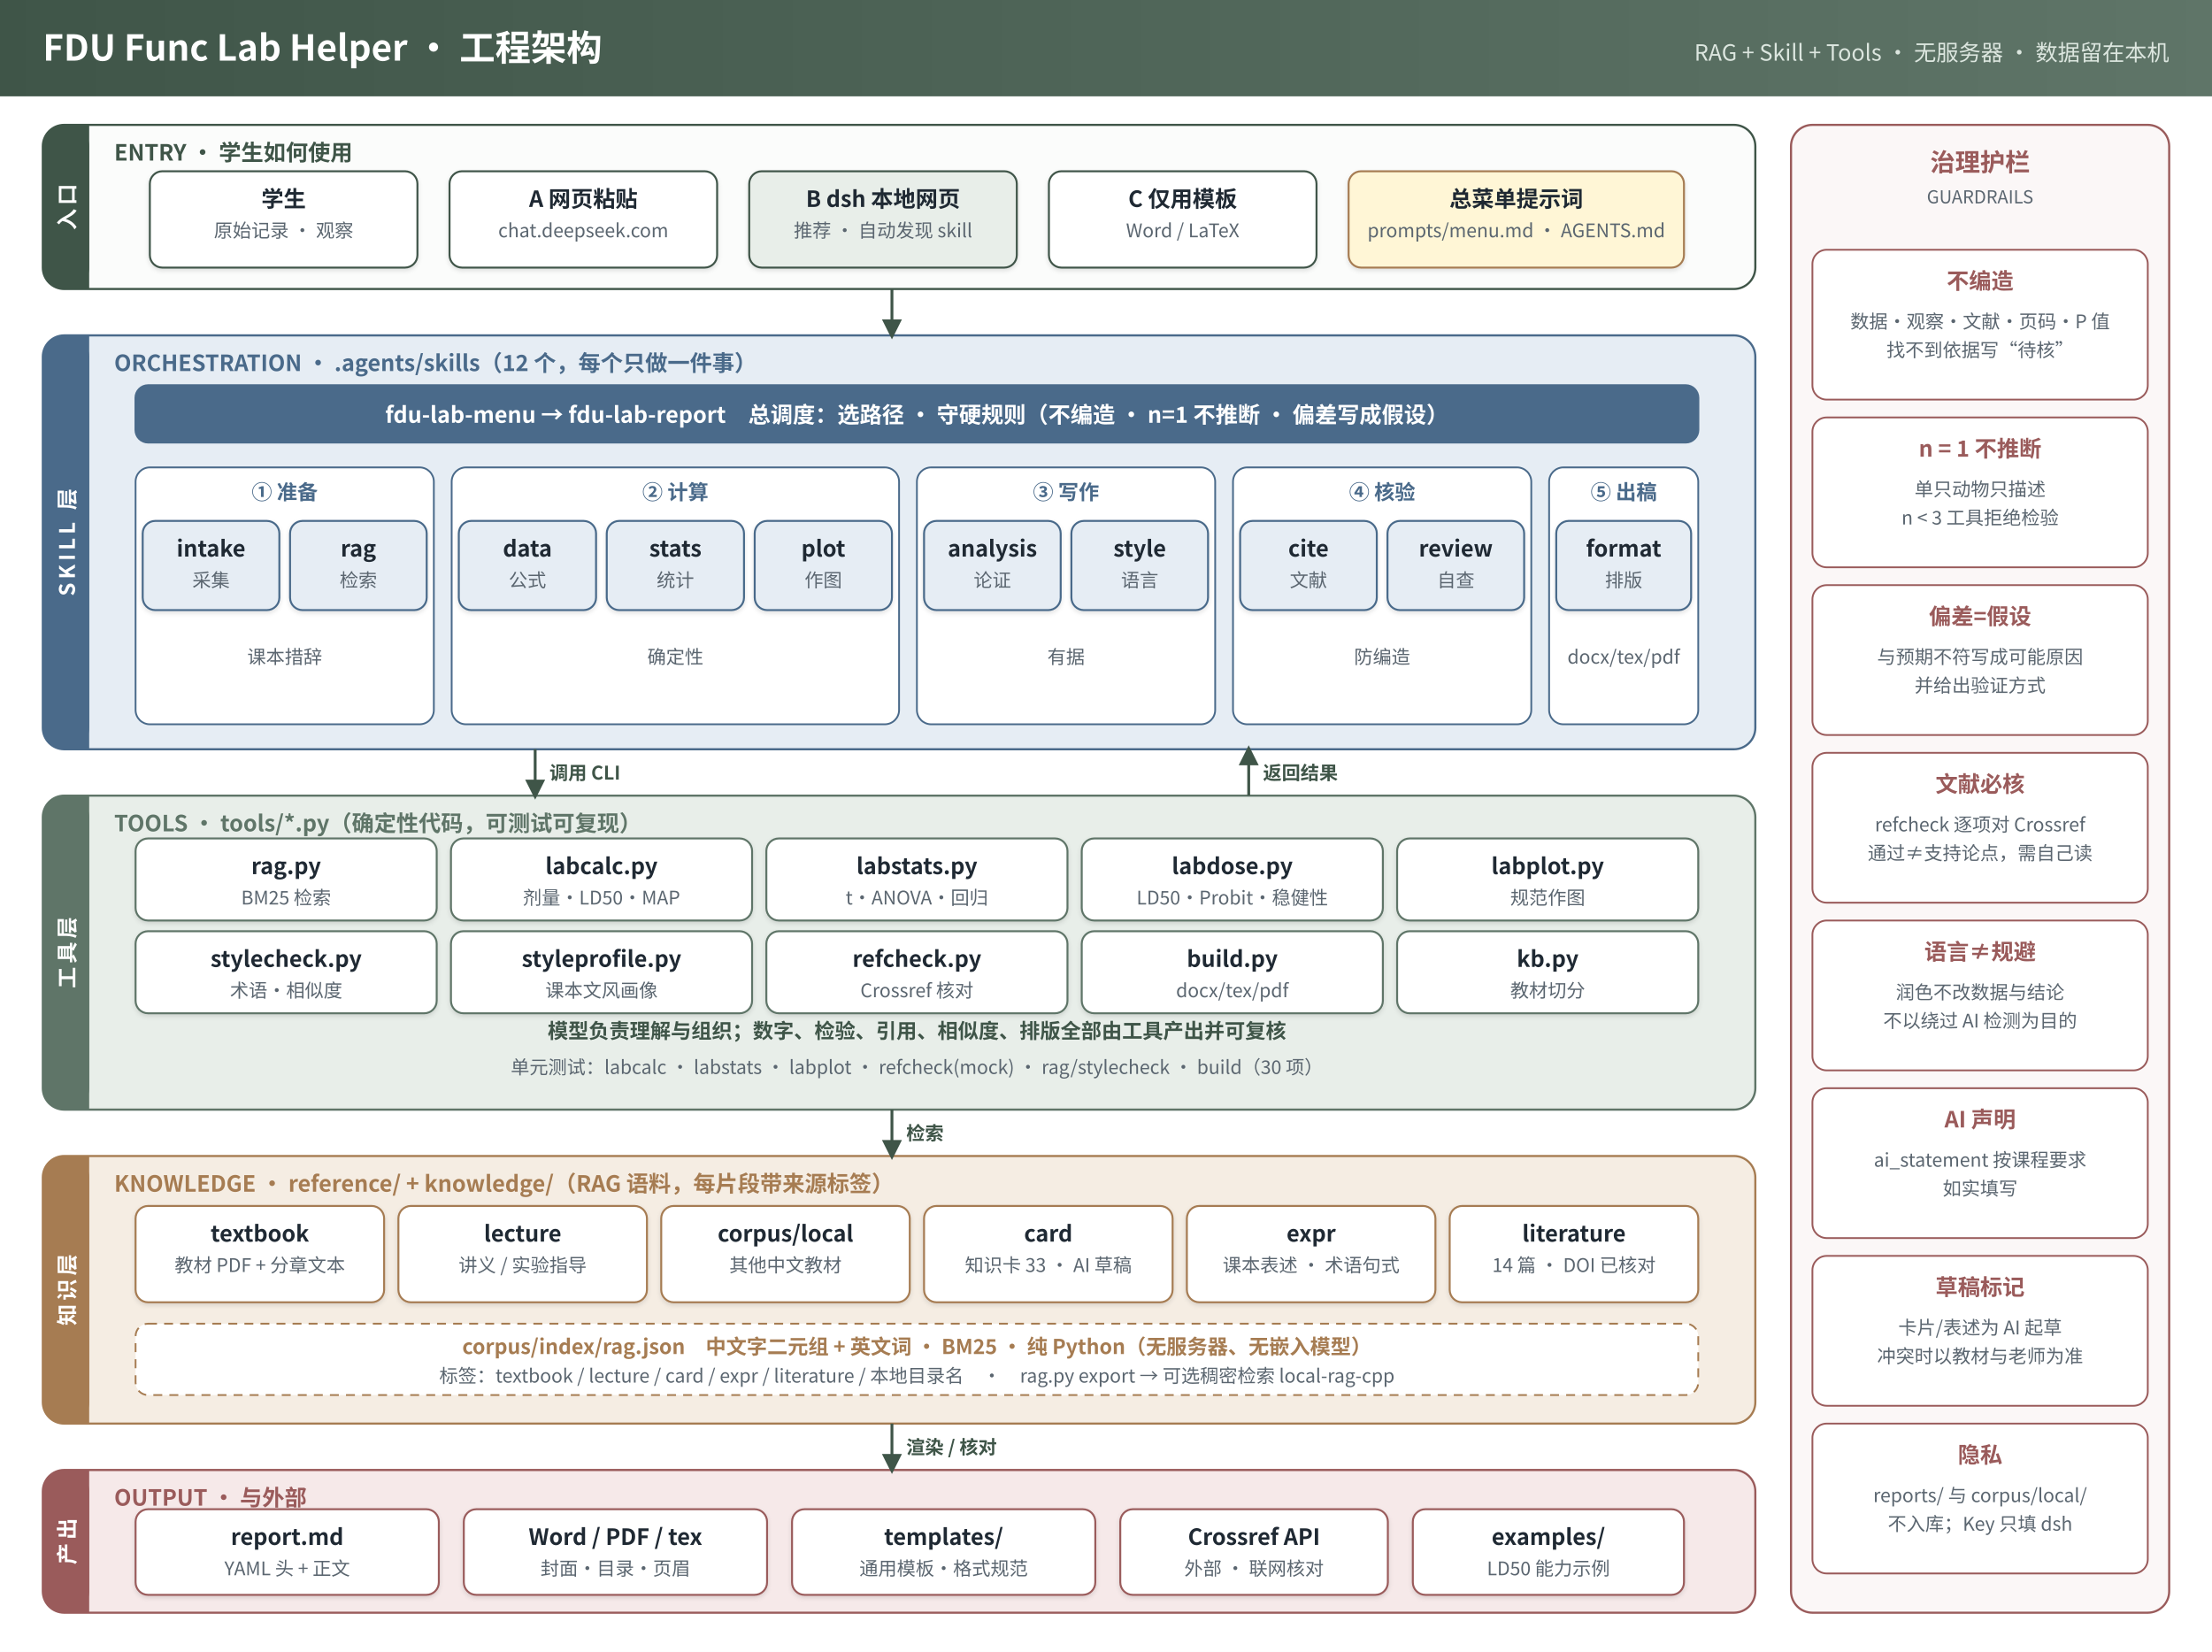
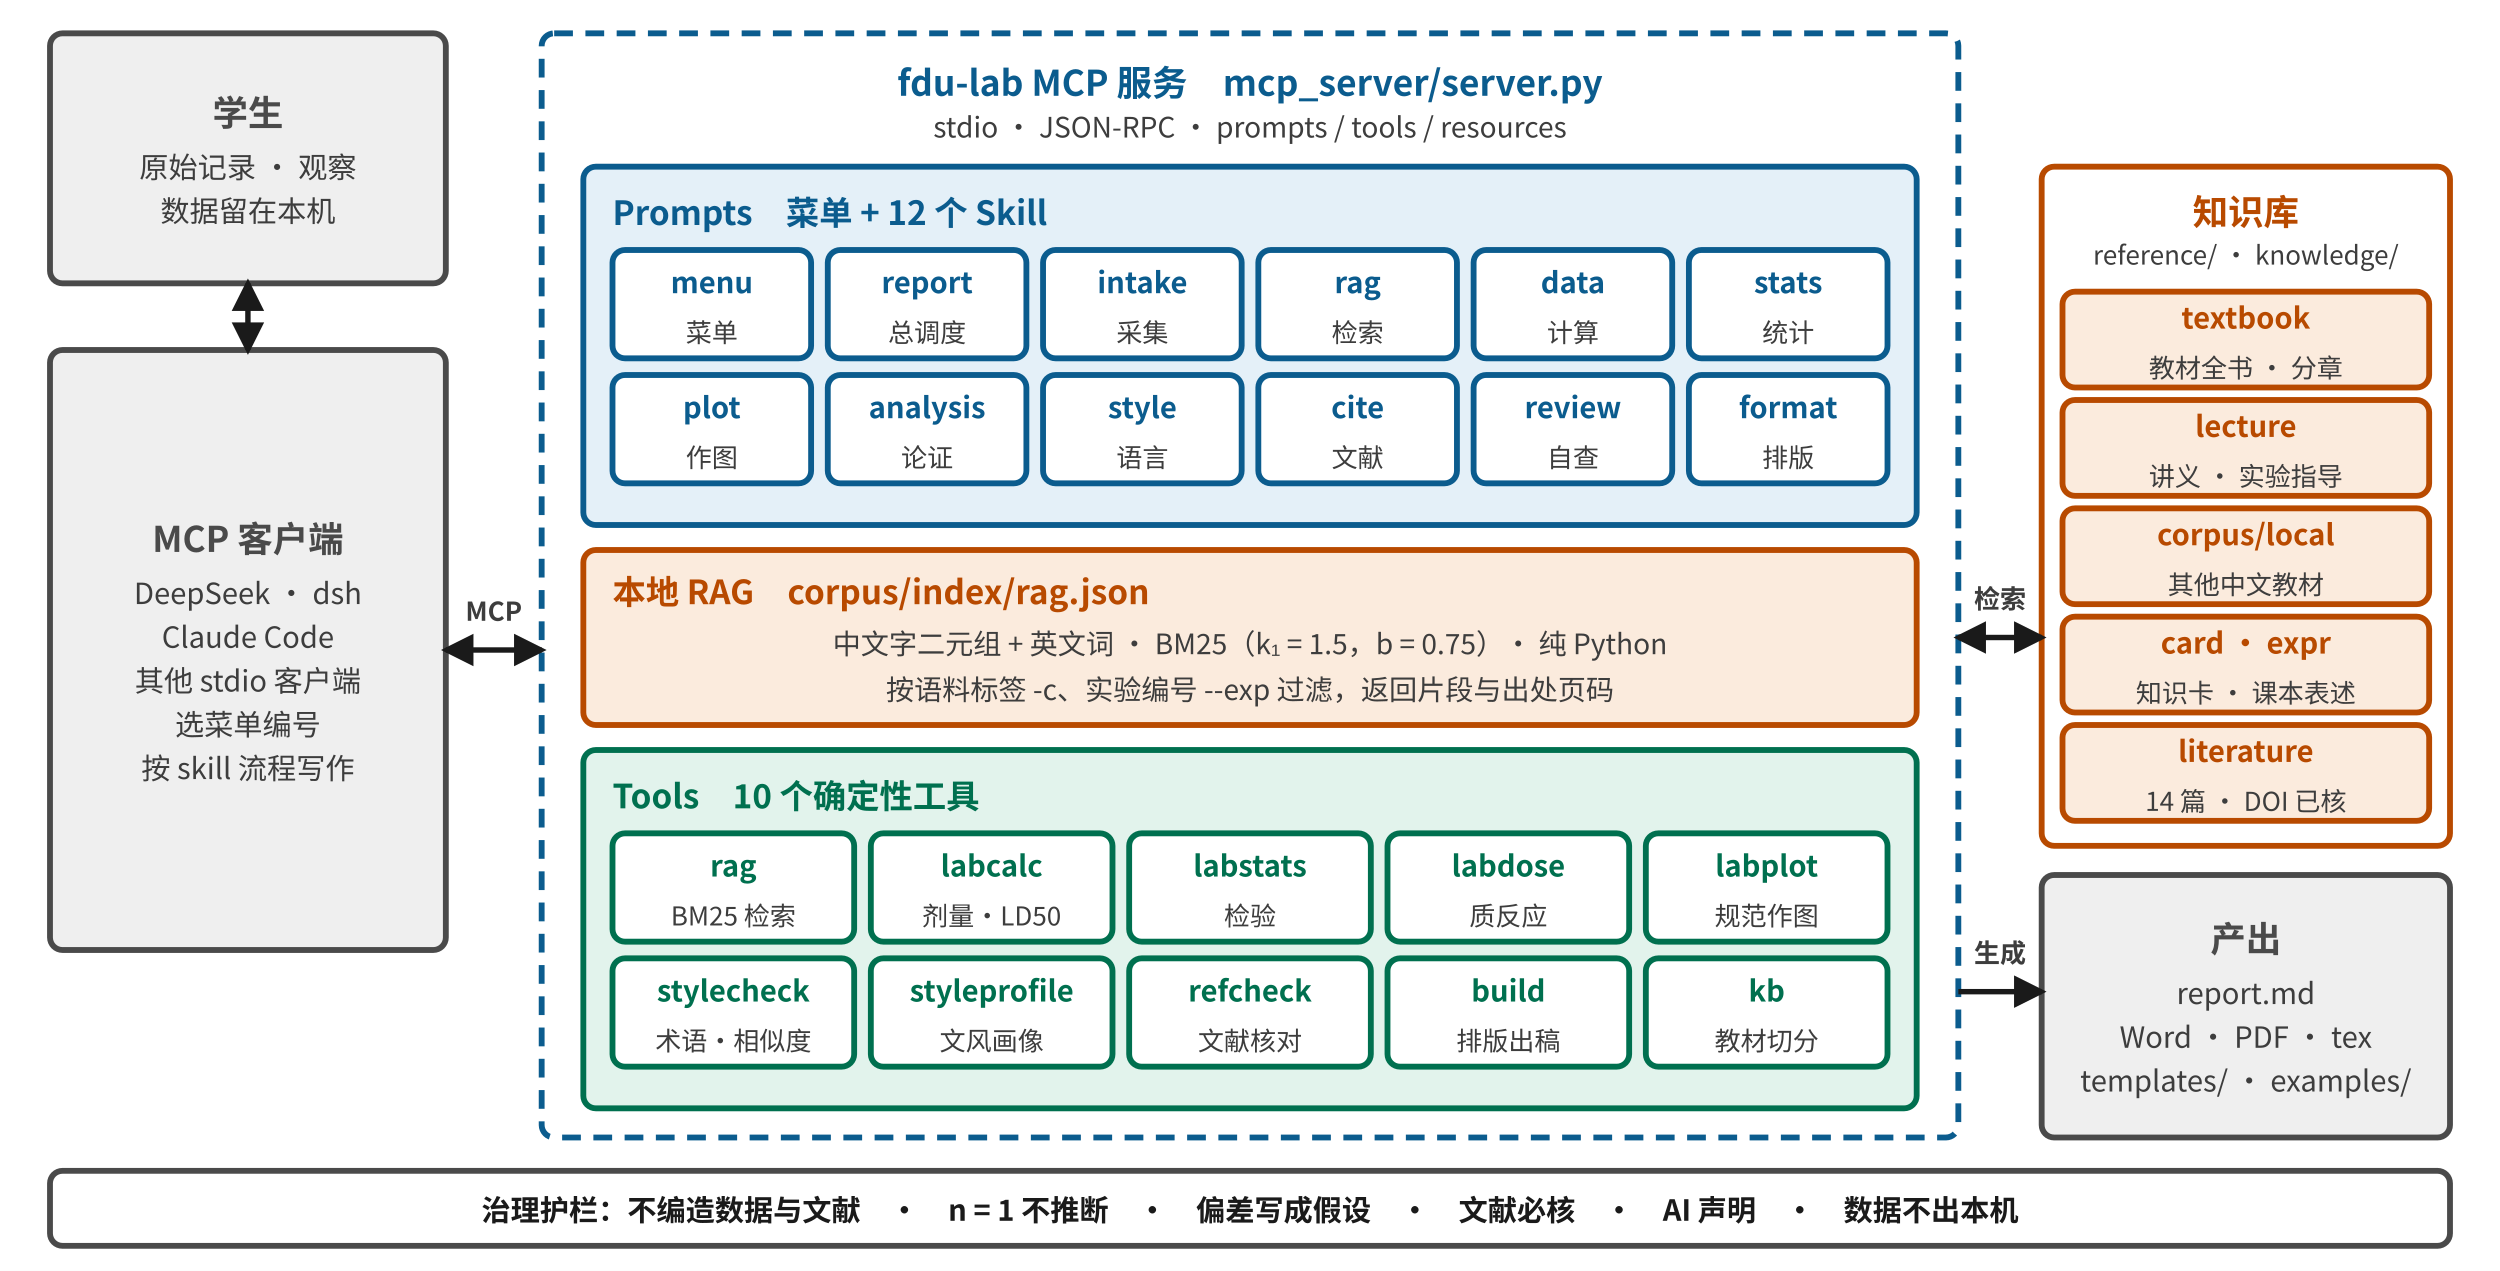
- <svg xmlns="http://www.w3.org/2000/svg" viewBox="0 0 1240 926" font-family="'Noto Sans CJK SC','PingFang SC','Microsoft YaHei',sans-serif">
+ <svg xmlns="http://www.w3.org/2000/svg" viewBox="0 58 1200 610" font-family="'Noto Sans CJK SC','Source Han Sans SC','PingFang SC','Microsoft YaHei',Arial,sans-serif">
  <defs>
-     <marker id="ar" viewBox="0 0 10 10" refX="8" refY="5" markerWidth="7" markerHeight="7" orient="auto">
-       <path d="M0 0L10 5L0 10z" fill="#3F5548" />
+     <marker id="ar" viewBox="0 0 10 10" refX="8.5" refY="5" markerWidth="6" markerHeight="6" orient="auto-start-reverse">
+       <path d="M0 0L10 5L0 10z" fill="#1A1A1A" />
    </marker>
-     <filter id="sh" x="-5%" y="-5%" width="110%" height="120%">
-       <feDropShadow dx="0" dy="1.2" stdDeviation="1.2" flood-color="#000" flood-opacity="0.12" />
-     </filter>
-     <linearGradient id="hd" x1="0" x2="1">
-       <stop offset="0" stop-color="#3F5548" />
-       <stop offset="1" stop-color="#5F7568" />
-     </linearGradient>
  </defs>
-   <rect x="0" y="0" width="1240" height="926" rx="0" fill="#FFFFFF" stroke="#FFFFFF" stroke-width="0" />
-   <rect x="0" y="0" width="1240" height="54" rx="0" fill="url(#hd)" stroke="none" stroke-width="0" />
-   <text x="24" y="34" font-size="20" fill="#fff" font-weight="700" text-anchor="start">FDU Func Lab Helper · 工程架构</text>
-   <text x="1216" y="34" font-size="12.5" fill="#DCE6DF" font-weight="400" text-anchor="end">RAG + Skill + Tools · 无服务器 · 数据留在本机</text>
-   <rect x="24" y="70" width="960" height="92" rx="12" fill="#FBFCFB" stroke="#3F5548" stroke-width="1.2" />
-   <rect x="24" y="70" width="26" height="92" rx="12" fill="#3F5548" />
-   <rect x="38" y="70" width="12" height="92" fill="#3F5548" />
-   <text transform="translate(42,116.0) rotate(-90)" font-size="12" fill="#fff" font-weight="700" text-anchor="middle" letter-spacing="2">入口</text>
-   <text x="64" y="90" font-size="12.5" fill="#3F5548" font-weight="700" text-anchor="start">ENTRY · 学生如何使用</text>
-   <rect x="84" y="96" width="150" height="54" rx="7" fill="#fff" stroke="#3F5548" stroke-width="1.1" filter="url(#sh)" />
-   <text x="159.0" y="116" font-size="12.5" fill="#1F2933" font-weight="700" text-anchor="middle">学生</text>
-   <text x="159.0" y="133" font-size="10.5" fill="#5B6670" font-weight="400" text-anchor="middle">原始记录 · 观察</text>
-   <rect x="252" y="96" width="150" height="54" rx="7" fill="#fff" stroke="#3F5548" stroke-width="1.1" filter="url(#sh)" />
-   <text x="327.0" y="116" font-size="12.5" fill="#1F2933" font-weight="700" text-anchor="middle">A 网页粘贴</text>
-   <text x="327.0" y="133" font-size="10.5" fill="#5B6670" font-weight="400" text-anchor="middle">chat.deepseek.com</text>
-   <rect x="420" y="96" width="150" height="54" rx="7" fill="#E8EEE9" stroke="#3F5548" stroke-width="1.1" filter="url(#sh)" />
-   <text x="495.0" y="116" font-size="12.5" fill="#1F2933" font-weight="700" text-anchor="middle">B dsh 本地网页</text>
-   <text x="495.0" y="133" font-size="10.5" fill="#5B6670" font-weight="400" text-anchor="middle">推荐 · 自动发现 skill</text>
-   <rect x="588" y="96" width="150" height="54" rx="7" fill="#fff" stroke="#3F5548" stroke-width="1.1" filter="url(#sh)" />
-   <text x="663.0" y="116" font-size="12.5" fill="#1F2933" font-weight="700" text-anchor="middle">C 仅用模板</text>
-   <text x="663.0" y="133" font-size="10.5" fill="#5B6670" font-weight="400" text-anchor="middle">Word / LaTeX</text>
-   <rect x="756" y="96" width="188" height="54" rx="7" fill="#FFF6D6" stroke="#A67C52" stroke-width="1.1" filter="url(#sh)" />
-   <text x="850.0" y="116" font-size="12.5" fill="#1F2933" font-weight="700" text-anchor="middle">总菜单提示词</text>
-   <text x="850.0" y="133" font-size="10.5" fill="#5B6670" font-weight="400" text-anchor="middle">prompts/menu.md · AGENTS.md</text>
-   <rect x="24" y="188" width="960" height="232" rx="12" fill="#E6EDF4" stroke="#4A6A8A" stroke-width="1.2" />
-   <rect x="24" y="188" width="26" height="232" rx="12" fill="#4A6A8A" />
-   <rect x="38" y="188" width="12" height="232" fill="#4A6A8A" />
-   <text transform="translate(42,304.0) rotate(-90)" font-size="12" fill="#fff" font-weight="700" text-anchor="middle" letter-spacing="2">SKILL 层</text>
-   <text x="64" y="208" font-size="12.5" fill="#4A6A8A" font-weight="700" text-anchor="start">ORCHESTRATION · .agents/skills（12 个，每个只做一件事）</text>
-   <rect x="76" y="216" width="876" height="32" rx="7" fill="#4A6A8A" stroke="#4A6A8A" stroke-width="1.2" />
-   <text x="514.0" y="237" font-size="12.5" fill="#fff" font-weight="700" text-anchor="middle">fdu-lab-menu → fdu-lab-report　总调度：选路径 · 守硬规则（不编造 · n=1 不推断 · 偏差写成假设）</text>
-   <rect x="76" y="262" width="167.2" height="144" rx="8" fill="#fff" stroke="#4A6A8A" stroke-width="1" />
-   <text x="159.6" y="280" font-size="11.5" fill="#4A6A8A" font-weight="700" text-anchor="middle">① 准备</text>
-   <rect x="80.0" y="292" width="76.6" height="50" rx="7" fill="#E6EDF4" stroke="#4A6A8A" stroke-width="1.1" filter="url(#sh)" />
-   <text x="118.3" y="312" font-size="12.5" fill="#1F2933" font-weight="700" text-anchor="middle">intake</text>
-   <text x="118.3" y="329" font-size="10.5" fill="#5B6670" font-weight="400" text-anchor="middle">采集</text>
-   <rect x="162.6" y="292" width="76.6" height="50" rx="7" fill="#E6EDF4" stroke="#4A6A8A" stroke-width="1.1" filter="url(#sh)" />
-   <text x="200.9" y="312" font-size="12.5" fill="#1F2933" font-weight="700" text-anchor="middle">rag</text>
-   <text x="200.9" y="329" font-size="10.5" fill="#5B6670" font-weight="400" text-anchor="middle">检索</text>
-   <text x="159.6" y="372" font-size="10.5" fill="#5B6670" font-weight="400" text-anchor="middle">课本措辞</text>
-   <text x="159.6" y="390" font-size="10" fill="#1F2933" font-weight="400" text-anchor="middle" />
-   <rect x="253.2" y="262" width="250.8" height="144" rx="8" fill="#fff" stroke="#4A6A8A" stroke-width="1" />
-   <text x="378.6" y="280" font-size="11.5" fill="#4A6A8A" font-weight="700" text-anchor="middle">② 计算</text>
-   <rect x="257.2" y="292" width="76.933" height="50" rx="7" fill="#E6EDF4" stroke="#4A6A8A" stroke-width="1.1" filter="url(#sh)" />
-   <text x="295.667" y="312" font-size="12.5" fill="#1F2933" font-weight="700" text-anchor="middle">data</text>
-   <text x="295.667" y="329" font-size="10.5" fill="#5B6670" font-weight="400" text-anchor="middle">公式</text>
-   <rect x="340.133" y="292" width="76.933" height="50" rx="7" fill="#E6EDF4" stroke="#4A6A8A" stroke-width="1.1" filter="url(#sh)" />
-   <text x="378.6" y="312" font-size="12.5" fill="#1F2933" font-weight="700" text-anchor="middle">stats</text>
-   <text x="378.6" y="329" font-size="10.5" fill="#5B6670" font-weight="400" text-anchor="middle">统计</text>
-   <rect x="423.067" y="292" width="76.933" height="50" rx="7" fill="#E6EDF4" stroke="#4A6A8A" stroke-width="1.1" filter="url(#sh)" />
-   <text x="461.533" y="312" font-size="12.5" fill="#1F2933" font-weight="700" text-anchor="middle">plot</text>
-   <text x="461.533" y="329" font-size="10.5" fill="#5B6670" font-weight="400" text-anchor="middle">作图</text>
-   <text x="378.6" y="372" font-size="10.5" fill="#5B6670" font-weight="400" text-anchor="middle">确定性</text>
-   <text x="378.6" y="390" font-size="10" fill="#1F2933" font-weight="400" text-anchor="middle" />
-   <rect x="514.0" y="262" width="167.2" height="144" rx="8" fill="#fff" stroke="#4A6A8A" stroke-width="1" />
-   <text x="597.6" y="280" font-size="11.5" fill="#4A6A8A" font-weight="700" text-anchor="middle">③ 写作</text>
-   <rect x="518.0" y="292" width="76.6" height="50" rx="7" fill="#E6EDF4" stroke="#4A6A8A" stroke-width="1.1" filter="url(#sh)" />
-   <text x="556.3" y="312" font-size="12.5" fill="#1F2933" font-weight="700" text-anchor="middle">analysis</text>
-   <text x="556.3" y="329" font-size="10.5" fill="#5B6670" font-weight="400" text-anchor="middle">论证</text>
-   <rect x="600.6" y="292" width="76.6" height="50" rx="7" fill="#E6EDF4" stroke="#4A6A8A" stroke-width="1.1" filter="url(#sh)" />
-   <text x="638.9" y="312" font-size="12.5" fill="#1F2933" font-weight="700" text-anchor="middle">style</text>
-   <text x="638.9" y="329" font-size="10.5" fill="#5B6670" font-weight="400" text-anchor="middle">语言</text>
-   <text x="597.6" y="372" font-size="10.5" fill="#5B6670" font-weight="400" text-anchor="middle">有据</text>
-   <text x="597.6" y="390" font-size="10" fill="#1F2933" font-weight="400" text-anchor="middle" />
-   <rect x="691.2" y="262" width="167.2" height="144" rx="8" fill="#fff" stroke="#4A6A8A" stroke-width="1" />
-   <text x="774.8" y="280" font-size="11.5" fill="#4A6A8A" font-weight="700" text-anchor="middle">④ 核验</text>
-   <rect x="695.2" y="292" width="76.6" height="50" rx="7" fill="#E6EDF4" stroke="#4A6A8A" stroke-width="1.1" filter="url(#sh)" />
-   <text x="733.5" y="312" font-size="12.5" fill="#1F2933" font-weight="700" text-anchor="middle">cite</text>
-   <text x="733.5" y="329" font-size="10.5" fill="#5B6670" font-weight="400" text-anchor="middle">文献</text>
-   <rect x="777.8" y="292" width="76.6" height="50" rx="7" fill="#E6EDF4" stroke="#4A6A8A" stroke-width="1.1" filter="url(#sh)" />
-   <text x="816.1" y="312" font-size="12.5" fill="#1F2933" font-weight="700" text-anchor="middle">review</text>
-   <text x="816.1" y="329" font-size="10.5" fill="#5B6670" font-weight="400" text-anchor="middle">自查</text>
-   <text x="774.8" y="372" font-size="10.5" fill="#5B6670" font-weight="400" text-anchor="middle">防编造</text>
-   <text x="774.8" y="390" font-size="10" fill="#1F2933" font-weight="400" text-anchor="middle" />
-   <rect x="868.4" y="262" width="83.6" height="144" rx="8" fill="#fff" stroke="#4A6A8A" stroke-width="1" />
-   <text x="910.2" y="280" font-size="11.5" fill="#4A6A8A" font-weight="700" text-anchor="middle">⑤ 出稿</text>
-   <rect x="872.4" y="292" width="75.6" height="50" rx="7" fill="#E6EDF4" stroke="#4A6A8A" stroke-width="1.1" filter="url(#sh)" />
-   <text x="910.2" y="312" font-size="12.5" fill="#1F2933" font-weight="700" text-anchor="middle">format</text>
-   <text x="910.2" y="329" font-size="10.5" fill="#5B6670" font-weight="400" text-anchor="middle">排版</text>
-   <text x="910.2" y="372" font-size="10.5" fill="#5B6670" font-weight="400" text-anchor="middle">docx/tex/pdf</text>
-   <text x="910.2" y="390" font-size="10" fill="#1F2933" font-weight="400" text-anchor="middle" />
-   <rect x="24" y="446" width="960" height="176" rx="12" fill="#E8EEE9" stroke="#5F7568" stroke-width="1.2" />
-   <rect x="24" y="446" width="26" height="176" rx="12" fill="#5F7568" />
-   <rect x="38" y="446" width="12" height="176" fill="#5F7568" />
-   <text transform="translate(42,534.0) rotate(-90)" font-size="12" fill="#fff" font-weight="700" text-anchor="middle" letter-spacing="2">工具层</text>
-   <text x="64" y="466" font-size="12.5" fill="#5F7568" font-weight="700" text-anchor="start">TOOLS · tools/*.py（确定性代码，可测试可复现）</text>
-   <rect x="76.0" y="470" width="168.8" height="46" rx="7" fill="#fff" stroke="#5F7568" stroke-width="1.1" filter="url(#sh)" />
-   <text x="160.4" y="490" font-size="12.5" fill="#1F2933" font-weight="700" text-anchor="middle">rag.py</text>
-   <text x="160.4" y="507" font-size="10.5" fill="#5B6670" font-weight="400" text-anchor="middle">BM25 检索</text>
-   <rect x="252.8" y="470" width="168.8" height="46" rx="7" fill="#fff" stroke="#5F7568" stroke-width="1.1" filter="url(#sh)" />
-   <text x="337.2" y="490" font-size="12.5" fill="#1F2933" font-weight="700" text-anchor="middle">labcalc.py</text>
-   <text x="337.2" y="507" font-size="10.5" fill="#5B6670" font-weight="400" text-anchor="middle">剂量·LD50·MAP</text>
-   <rect x="429.6" y="470" width="168.8" height="46" rx="7" fill="#fff" stroke="#5F7568" stroke-width="1.1" filter="url(#sh)" />
-   <text x="514.0" y="490" font-size="12.5" fill="#1F2933" font-weight="700" text-anchor="middle">labstats.py</text>
-   <text x="514.0" y="507" font-size="10.5" fill="#5B6670" font-weight="400" text-anchor="middle">t·ANOVA·回归</text>
-   <rect x="606.4" y="470" width="168.8" height="46" rx="7" fill="#fff" stroke="#5F7568" stroke-width="1.1" filter="url(#sh)" />
-   <text x="690.8" y="490" font-size="12.5" fill="#1F2933" font-weight="700" text-anchor="middle">labdose.py</text>
-   <text x="690.8" y="507" font-size="10.5" fill="#5B6670" font-weight="400" text-anchor="middle">LD50·Probit·稳健性</text>
-   <rect x="783.2" y="470" width="168.8" height="46" rx="7" fill="#fff" stroke="#5F7568" stroke-width="1.1" filter="url(#sh)" />
-   <text x="867.6" y="490" font-size="12.5" fill="#1F2933" font-weight="700" text-anchor="middle">labplot.py</text>
-   <text x="867.6" y="507" font-size="10.5" fill="#5B6670" font-weight="400" text-anchor="middle">规范作图</text>
-   <rect x="76.0" y="522" width="168.8" height="46" rx="7" fill="#fff" stroke="#5F7568" stroke-width="1.1" filter="url(#sh)" />
-   <text x="160.4" y="542" font-size="12.5" fill="#1F2933" font-weight="700" text-anchor="middle">stylecheck.py</text>
-   <text x="160.4" y="559" font-size="10.5" fill="#5B6670" font-weight="400" text-anchor="middle">术语·相似度</text>
-   <rect x="252.8" y="522" width="168.8" height="46" rx="7" fill="#fff" stroke="#5F7568" stroke-width="1.1" filter="url(#sh)" />
-   <text x="337.2" y="542" font-size="12.5" fill="#1F2933" font-weight="700" text-anchor="middle">styleprofile.py</text>
-   <text x="337.2" y="559" font-size="10.5" fill="#5B6670" font-weight="400" text-anchor="middle">课本文风画像</text>
-   <rect x="429.6" y="522" width="168.8" height="46" rx="7" fill="#fff" stroke="#5F7568" stroke-width="1.1" filter="url(#sh)" />
-   <text x="514.0" y="542" font-size="12.5" fill="#1F2933" font-weight="700" text-anchor="middle">refcheck.py</text>
-   <text x="514.0" y="559" font-size="10.5" fill="#5B6670" font-weight="400" text-anchor="middle">Crossref 核对</text>
-   <rect x="606.4" y="522" width="168.8" height="46" rx="7" fill="#fff" stroke="#5F7568" stroke-width="1.1" filter="url(#sh)" />
-   <text x="690.8" y="542" font-size="12.5" fill="#1F2933" font-weight="700" text-anchor="middle">build.py</text>
-   <text x="690.8" y="559" font-size="10.5" fill="#5B6670" font-weight="400" text-anchor="middle">docx/tex/pdf</text>
-   <rect x="783.2" y="522" width="168.8" height="46" rx="7" fill="#fff" stroke="#5F7568" stroke-width="1.1" filter="url(#sh)" />
-   <text x="867.6" y="542" font-size="12.5" fill="#1F2933" font-weight="700" text-anchor="middle">kb.py</text>
-   <text x="867.6" y="559" font-size="10.5" fill="#5B6670" font-weight="400" text-anchor="middle">教材切分</text>
-   <text x="514.0" y="582" font-size="11.5" fill="#3F5548" font-weight="600" text-anchor="middle">模型负责理解与组织；数字、检验、引用、相似度、排版全部由工具产出并可复核</text>
-   <text x="514.0" y="602" font-size="10.5" fill="#5B6670" font-weight="400" text-anchor="middle">单元测试：labcalc · labstats · labplot · refcheck(mock) · rag/stylecheck · build（30 项）</text>
-   <rect x="24" y="648" width="960" height="150" rx="12" fill="#F5EDE3" stroke="#A67C52" stroke-width="1.2" />
-   <rect x="24" y="648" width="26" height="150" rx="12" fill="#A67C52" />
-   <rect x="38" y="648" width="12" height="150" fill="#A67C52" />
-   <text transform="translate(42,723.0) rotate(-90)" font-size="12" fill="#fff" font-weight="700" text-anchor="middle" letter-spacing="2">知识层</text>
-   <text x="64" y="668" font-size="12.5" fill="#A67C52" font-weight="700" text-anchor="start">KNOWLEDGE · reference/ + knowledge/（RAG 语料，每片段带来源标签）</text>
-   <rect x="76.0" y="676" width="139.333" height="54" rx="7" fill="#fff" stroke="#A67C52" stroke-width="1.1" filter="url(#sh)" />
-   <text x="145.667" y="696" font-size="12.5" fill="#1F2933" font-weight="700" text-anchor="middle">textbook</text>
-   <text x="145.667" y="713" font-size="10.5" fill="#5B6670" font-weight="400" text-anchor="middle">教材 PDF + 分章文本</text>
-   <rect x="223.333" y="676" width="139.333" height="54" rx="7" fill="#fff" stroke="#A67C52" stroke-width="1.1" filter="url(#sh)" />
-   <text x="293.0" y="696" font-size="12.5" fill="#1F2933" font-weight="700" text-anchor="middle">lecture</text>
-   <text x="293.0" y="713" font-size="10.5" fill="#5B6670" font-weight="400" text-anchor="middle">讲义 / 实验指导</text>
-   <rect x="370.667" y="676" width="139.333" height="54" rx="7" fill="#fff" stroke="#A67C52" stroke-width="1.1" filter="url(#sh)" />
-   <text x="440.333" y="696" font-size="12.5" fill="#1F2933" font-weight="700" text-anchor="middle">corpus/local</text>
-   <text x="440.333" y="713" font-size="10.5" fill="#5B6670" font-weight="400" text-anchor="middle">其他中文教材</text>
-   <rect x="518.0" y="676" width="139.333" height="54" rx="7" fill="#fff" stroke="#A67C52" stroke-width="1.1" filter="url(#sh)" />
-   <text x="587.667" y="696" font-size="12.5" fill="#1F2933" font-weight="700" text-anchor="middle">card</text>
-   <text x="587.667" y="713" font-size="10.5" fill="#5B6670" font-weight="400" text-anchor="middle">知识卡 33 · AI 草稿</text>
-   <rect x="665.333" y="676" width="139.333" height="54" rx="7" fill="#fff" stroke="#A67C52" stroke-width="1.1" filter="url(#sh)" />
-   <text x="735.0" y="696" font-size="12.5" fill="#1F2933" font-weight="700" text-anchor="middle">expr</text>
-   <text x="735.0" y="713" font-size="10.5" fill="#5B6670" font-weight="400" text-anchor="middle">课本表述 · 术语句式</text>
-   <rect x="812.667" y="676" width="139.333" height="54" rx="7" fill="#fff" stroke="#A67C52" stroke-width="1.1" filter="url(#sh)" />
-   <text x="882.333" y="696" font-size="12.5" fill="#1F2933" font-weight="700" text-anchor="middle">literature</text>
-   <text x="882.333" y="713" font-size="10.5" fill="#5B6670" font-weight="400" text-anchor="middle">14 篇 · DOI 已核对</text>
-   <rect x="76" y="742" width="876" height="40" rx="7" fill="#fff" stroke="#A67C52" stroke-width="1" stroke-dasharray="5 4" />
-   <text x="514.0" y="759" font-size="11.5" fill="#A67C52" font-weight="700" text-anchor="middle">corpus/index/rag.json　中文字二元组 + 英文词 · BM25 · 纯 Python（无服务器、无嵌入模型）</text>
-   <text x="514.0" y="775" font-size="10.5" fill="#5B6670" font-weight="400" text-anchor="middle">标签：textbook / lecture / card / expr / literature / 本地目录名　·　rag.py export → 可选稠密检索 local-rag-cpp</text>
-   <rect x="24" y="824" width="960" height="80" rx="12" fill="#F6E9E9" stroke="#9A5B5B" stroke-width="1.2" />
-   <rect x="24" y="824" width="26" height="80" rx="12" fill="#9A5B5B" />
-   <rect x="38" y="824" width="12" height="80" fill="#9A5B5B" />
-   <text transform="translate(42,864.0) rotate(-90)" font-size="12" fill="#fff" font-weight="700" text-anchor="middle" letter-spacing="2">产出</text>
-   <text x="64" y="844" font-size="12.5" fill="#9A5B5B" font-weight="700" text-anchor="start">OUTPUT · 与外部</text>
-   <rect x="76" y="846" width="170" height="48" rx="7" fill="#fff" stroke="#9A5B5B" stroke-width="1.1" filter="url(#sh)" />
-   <text x="161.0" y="866" font-size="12.5" fill="#1F2933" font-weight="700" text-anchor="middle">report.md</text>
-   <text x="161.0" y="883" font-size="10.5" fill="#5B6670" font-weight="400" text-anchor="middle">YAML 头 + 正文</text>
-   <rect x="260" y="846" width="170" height="48" rx="7" fill="#fff" stroke="#9A5B5B" stroke-width="1.1" filter="url(#sh)" />
-   <text x="345.0" y="866" font-size="12.5" fill="#1F2933" font-weight="700" text-anchor="middle">Word / PDF / tex</text>
-   <text x="345.0" y="883" font-size="10.5" fill="#5B6670" font-weight="400" text-anchor="middle">封面·目录·页眉</text>
-   <rect x="444" y="846" width="170" height="48" rx="7" fill="#fff" stroke="#9A5B5B" stroke-width="1.1" filter="url(#sh)" />
-   <text x="529.0" y="866" font-size="12.5" fill="#1F2933" font-weight="700" text-anchor="middle">templates/</text>
-   <text x="529.0" y="883" font-size="10.5" fill="#5B6670" font-weight="400" text-anchor="middle">通用模板·格式规范</text>
-   <rect x="628" y="846" width="150" height="48" rx="7" fill="#fff" stroke="#9A5B5B" stroke-width="1.1" filter="url(#sh)" />
-   <text x="703.0" y="866" font-size="12.5" fill="#1F2933" font-weight="700" text-anchor="middle">Crossref API</text>
-   <text x="703.0" y="883" font-size="10.5" fill="#5B6670" font-weight="400" text-anchor="middle">外部 · 联网核对</text>
-   <rect x="792" y="846" width="152" height="48" rx="7" fill="#fff" stroke="#9A5B5B" stroke-width="1.1" filter="url(#sh)" />
-   <text x="868.0" y="866" font-size="12.5" fill="#1F2933" font-weight="700" text-anchor="middle">examples/</text>
-   <text x="868.0" y="883" font-size="10.5" fill="#5B6670" font-weight="400" text-anchor="middle">LD50 能力示例</text>
-   <line x1="500" y1="162" x2="500" y2="188" stroke="#3F5548" stroke-width="1.6" marker-end="url(#ar)" />
-   <line x1="300" y1="420" x2="300" y2="446" stroke="#3F5548" stroke-width="1.6" marker-end="url(#ar)" />
-   <text x="308" y="437.0" font-size="10.5" fill="#3F5548" font-weight="600" text-anchor="start">调用 CLI</text>
-   <line x1="700" y1="446" x2="700" y2="420" stroke="#3F5548" stroke-width="1.6" marker-end="url(#ar)" />
-   <text x="708" y="437.0" font-size="10.5" fill="#3F5548" font-weight="600" text-anchor="start">返回结果</text>
-   <line x1="500" y1="622" x2="500" y2="648" stroke="#3F5548" stroke-width="1.6" marker-end="url(#ar)" />
-   <text x="508" y="639.0" font-size="10.5" fill="#3F5548" font-weight="600" text-anchor="start">检索</text>
-   <line x1="500" y1="798" x2="500" y2="824" stroke="#3F5548" stroke-width="1.6" marker-end="url(#ar)" />
-   <text x="508" y="815.0" font-size="10.5" fill="#3F5548" font-weight="600" text-anchor="start">渲染 / 核对</text>
-   <rect x="1004" y="70" width="212" height="834" rx="12" fill="#FBF7F7" stroke="#9A5B5B" stroke-width="1.2" />
-   <text x="1110" y="96" font-size="14" fill="#9A5B5B" font-weight="700" text-anchor="middle">治理护栏</text>
-   <text x="1110" y="114" font-size="10" fill="#5B6670" font-weight="400" text-anchor="middle">GUARDRAILS</text>
-   <rect x="1016" y="140" width="188" height="84" rx="8" fill="#fff" stroke="#9A5B5B" stroke-width="1" />
-   <text x="1110" y="162" font-size="12.5" fill="#9A5B5B" font-weight="700" text-anchor="middle">不编造</text>
-   <text x="1110" y="184" font-size="10.5" fill="#5B6670" font-weight="400" text-anchor="middle">数据·观察·文献·页码·P 值</text>
-   <text x="1110" y="200" font-size="10.5" fill="#5B6670" font-weight="400" text-anchor="middle">找不到依据写“待核”</text>
-   <rect x="1016" y="234" width="188" height="84" rx="8" fill="#fff" stroke="#9A5B5B" stroke-width="1" />
-   <text x="1110" y="256" font-size="12.5" fill="#9A5B5B" font-weight="700" text-anchor="middle">n = 1 不推断</text>
-   <text x="1110" y="278" font-size="10.5" fill="#5B6670" font-weight="400" text-anchor="middle">单只动物只描述</text>
-   <text x="1110" y="294" font-size="10.5" fill="#5B6670" font-weight="400" text-anchor="middle">n &lt; 3 工具拒绝检验</text>
-   <rect x="1016" y="328" width="188" height="84" rx="8" fill="#fff" stroke="#9A5B5B" stroke-width="1" />
-   <text x="1110" y="350" font-size="12.5" fill="#9A5B5B" font-weight="700" text-anchor="middle">偏差=假设</text>
-   <text x="1110" y="372" font-size="10.5" fill="#5B6670" font-weight="400" text-anchor="middle">与预期不符写成可能原因</text>
-   <text x="1110" y="388" font-size="10.5" fill="#5B6670" font-weight="400" text-anchor="middle">并给出验证方式</text>
-   <rect x="1016" y="422" width="188" height="84" rx="8" fill="#fff" stroke="#9A5B5B" stroke-width="1" />
-   <text x="1110" y="444" font-size="12.5" fill="#9A5B5B" font-weight="700" text-anchor="middle">文献必核</text>
-   <text x="1110" y="466" font-size="10.5" fill="#5B6670" font-weight="400" text-anchor="middle">refcheck 逐项对 Crossref</text>
-   <text x="1110" y="482" font-size="10.5" fill="#5B6670" font-weight="400" text-anchor="middle">通过≠支持论点，需自己读</text>
-   <rect x="1016" y="516" width="188" height="84" rx="8" fill="#fff" stroke="#9A5B5B" stroke-width="1" />
-   <text x="1110" y="538" font-size="12.5" fill="#9A5B5B" font-weight="700" text-anchor="middle">语言≠规避</text>
-   <text x="1110" y="560" font-size="10.5" fill="#5B6670" font-weight="400" text-anchor="middle">润色不改数据与结论</text>
-   <text x="1110" y="576" font-size="10.5" fill="#5B6670" font-weight="400" text-anchor="middle">不以绕过 AI 检测为目的</text>
-   <rect x="1016" y="610" width="188" height="84" rx="8" fill="#fff" stroke="#9A5B5B" stroke-width="1" />
-   <text x="1110" y="632" font-size="12.5" fill="#9A5B5B" font-weight="700" text-anchor="middle">AI 声明</text>
-   <text x="1110" y="654" font-size="10.5" fill="#5B6670" font-weight="400" text-anchor="middle">ai_statement 按课程要求</text>
-   <text x="1110" y="670" font-size="10.5" fill="#5B6670" font-weight="400" text-anchor="middle">如实填写</text>
-   <rect x="1016" y="704" width="188" height="84" rx="8" fill="#fff" stroke="#9A5B5B" stroke-width="1" />
-   <text x="1110" y="726" font-size="12.5" fill="#9A5B5B" font-weight="700" text-anchor="middle">草稿标记</text>
-   <text x="1110" y="748" font-size="10.5" fill="#5B6670" font-weight="400" text-anchor="middle">卡片/表述为 AI 起草</text>
-   <text x="1110" y="764" font-size="10.5" fill="#5B6670" font-weight="400" text-anchor="middle">冲突时以教材与老师为准</text>
-   <rect x="1016" y="798" width="188" height="84" rx="8" fill="#fff" stroke="#9A5B5B" stroke-width="1" />
-   <text x="1110" y="820" font-size="12.5" fill="#9A5B5B" font-weight="700" text-anchor="middle">隐私</text>
-   <text x="1110" y="842" font-size="10.5" fill="#5B6670" font-weight="400" text-anchor="middle">reports/ 与 corpus/local/</text>
-   <text x="1110" y="858" font-size="10.5" fill="#5B6670" font-weight="400" text-anchor="middle">不入库；Key 只填 dsh</text>
+   <rect width="1200" height="668" fill="#fff" />
+   <rect x="24" y="74" width="190" height="120" rx="6" fill="#EFEFEF" stroke="#4A4A4A" stroke-width="2.8" />
+   <text x="119.0" y="118.44" font-size="17" fill="#4A4A4A" text-anchor="middle" font-weight="700">学生</text>
+   <text x="119.0" y="143.44" font-size="14" fill="#3D3D3D" text-anchor="middle">原始记录 · 观察</text>
+   <text x="119.0" y="164.44" font-size="14" fill="#3D3D3D" text-anchor="middle">数据留在本机</text>
+   <rect x="24" y="226" width="190" height="288" rx="6" fill="#EFEFEF" stroke="#4A4A4A" stroke-width="2.8" />
+   <text x="119.0" y="322.94" font-size="17" fill="#4A4A4A" text-anchor="middle" font-weight="700">MCP 客户端</text>
+   <text x="119.0" y="347.94" font-size="14" fill="#3D3D3D" text-anchor="middle">DeepSeek · dsh</text>
+   <text x="119.0" y="368.94" font-size="14" fill="#3D3D3D" text-anchor="middle">Claude Code</text>
+   <text x="119.0" y="389.94" font-size="14" fill="#3D3D3D" text-anchor="middle">其他 stdio 客户端</text>
+   <text x="119.0" y="410.94" font-size="14" fill="#3D3D3D" text-anchor="middle">选菜单编号</text>
+   <text x="119.0" y="431.94" font-size="14" fill="#3D3D3D" text-anchor="middle">按 skill 流程写作</text>
+   <line x1="119" y1="194" x2="119" y2="226" stroke="#1A1A1A" stroke-width="2.6" marker-end="url(#ar)" marker-start="url(#ar)" />
+   <rect x="260" y="74" width="680" height="530" rx="6" fill="#fff" stroke="#0B5C8E" stroke-width="2.8" stroke-dasharray="9 6" />
+   <text x="600" y="104" font-size="17" fill="#0B5C8E" text-anchor="middle" font-weight="700">fdu-lab MCP 服务　mcp_server/server.py</text>
+   <text x="600" y="124" font-size="13.5" fill="#3D3D3D" text-anchor="middle">stdio · JSON-RPC · prompts / tools / resources</text>
+   <rect x="280" y="138" width="640" height="172" rx="6" fill="#E4F0F8" stroke="#0B5C8E" stroke-width="2.8" />
+   <text x="294" y="166" font-size="16" fill="#0B5C8E" text-anchor="start" font-weight="700">Prompts　菜单 + 12 个 Skill</text>
+   <rect x="294.0" y="178" width="95.333" height="52" rx="6" fill="#fff" stroke="#0B5C8E" stroke-width="2.8" />
+   <text x="341.667" y="198.73" font-size="14" fill="#0B5C8E" text-anchor="middle" font-weight="700">menu</text>
+   <text x="341.667" y="222.23" font-size="12.5" fill="#3D3D3D" text-anchor="middle">菜单</text>
+   <rect x="397.333" y="178" width="95.333" height="52" rx="6" fill="#fff" stroke="#0B5C8E" stroke-width="2.8" />
+   <text x="445.0" y="198.73" font-size="14" fill="#0B5C8E" text-anchor="middle" font-weight="700">report</text>
+   <text x="445.0" y="222.23" font-size="12.5" fill="#3D3D3D" text-anchor="middle">总调度</text>
+   <rect x="500.667" y="178" width="95.333" height="52" rx="6" fill="#fff" stroke="#0B5C8E" stroke-width="2.8" />
+   <text x="548.333" y="198.73" font-size="14" fill="#0B5C8E" text-anchor="middle" font-weight="700">intake</text>
+   <text x="548.333" y="222.23" font-size="12.5" fill="#3D3D3D" text-anchor="middle">采集</text>
+   <rect x="604.0" y="178" width="95.333" height="52" rx="6" fill="#fff" stroke="#0B5C8E" stroke-width="2.8" />
+   <text x="651.667" y="198.73" font-size="14" fill="#0B5C8E" text-anchor="middle" font-weight="700">rag</text>
+   <text x="651.667" y="222.23" font-size="12.5" fill="#3D3D3D" text-anchor="middle">检索</text>
+   <rect x="707.333" y="178" width="95.333" height="52" rx="6" fill="#fff" stroke="#0B5C8E" stroke-width="2.8" />
+   <text x="755" y="198.73" font-size="14" fill="#0B5C8E" text-anchor="middle" font-weight="700">data</text>
+   <text x="755" y="222.23" font-size="12.5" fill="#3D3D3D" text-anchor="middle">计算</text>
+   <rect x="810.667" y="178" width="95.333" height="52" rx="6" fill="#fff" stroke="#0B5C8E" stroke-width="2.8" />
+   <text x="858.333" y="198.73" font-size="14" fill="#0B5C8E" text-anchor="middle" font-weight="700">stats</text>
+   <text x="858.333" y="222.23" font-size="12.5" fill="#3D3D3D" text-anchor="middle">统计</text>
+   <rect x="294.0" y="238" width="95.333" height="52" rx="6" fill="#fff" stroke="#0B5C8E" stroke-width="2.8" />
+   <text x="341.667" y="258.73" font-size="14" fill="#0B5C8E" text-anchor="middle" font-weight="700">plot</text>
+   <text x="341.667" y="282.23" font-size="12.5" fill="#3D3D3D" text-anchor="middle">作图</text>
+   <rect x="397.333" y="238" width="95.333" height="52" rx="6" fill="#fff" stroke="#0B5C8E" stroke-width="2.8" />
+   <text x="445.0" y="258.73" font-size="14" fill="#0B5C8E" text-anchor="middle" font-weight="700">analysis</text>
+   <text x="445.0" y="282.23" font-size="12.5" fill="#3D3D3D" text-anchor="middle">论证</text>
+   <rect x="500.667" y="238" width="95.333" height="52" rx="6" fill="#fff" stroke="#0B5C8E" stroke-width="2.8" />
+   <text x="548.333" y="258.73" font-size="14" fill="#0B5C8E" text-anchor="middle" font-weight="700">style</text>
+   <text x="548.333" y="282.23" font-size="12.5" fill="#3D3D3D" text-anchor="middle">语言</text>
+   <rect x="604.0" y="238" width="95.333" height="52" rx="6" fill="#fff" stroke="#0B5C8E" stroke-width="2.8" />
+   <text x="651.667" y="258.73" font-size="14" fill="#0B5C8E" text-anchor="middle" font-weight="700">cite</text>
+   <text x="651.667" y="282.23" font-size="12.5" fill="#3D3D3D" text-anchor="middle">文献</text>
+   <rect x="707.333" y="238" width="95.333" height="52" rx="6" fill="#fff" stroke="#0B5C8E" stroke-width="2.8" />
+   <text x="755" y="258.73" font-size="14" fill="#0B5C8E" text-anchor="middle" font-weight="700">review</text>
+   <text x="755" y="282.23" font-size="12.5" fill="#3D3D3D" text-anchor="middle">自查</text>
+   <rect x="810.667" y="238" width="95.333" height="52" rx="6" fill="#fff" stroke="#0B5C8E" stroke-width="2.8" />
+   <text x="858.333" y="258.73" font-size="14" fill="#0B5C8E" text-anchor="middle" font-weight="700">format</text>
+   <text x="858.333" y="282.23" font-size="12.5" fill="#3D3D3D" text-anchor="middle">排版</text>
+   <rect x="280" y="322" width="640" height="84" rx="6" fill="#FBEBDD" stroke="#B84A00" stroke-width="2.8" />
+   <text x="294" y="348" font-size="16" fill="#B84A00" text-anchor="start" font-weight="700">本地 RAG　corpus/index/rag.json</text>
+   <text x="600" y="372" font-size="13.5" fill="#3D3D3D" text-anchor="middle">中文字二元组 + 英文词 · BM25（k₁ = 1.5，b = 0.75）· 纯 Python</text>
+   <text x="600" y="394" font-size="13.5" fill="#3D3D3D" text-anchor="middle">按语料标签 -c、实验编号 --exp 过滤，返回片段与出处页码</text>
+   <rect x="280" y="418" width="640" height="172" rx="6" fill="#E2F3EC" stroke="#00704F" stroke-width="2.8" />
+   <text x="294" y="446" font-size="16" fill="#00704F" text-anchor="start" font-weight="700">Tools　10 个确定性工具</text>
+   <rect x="294.0" y="458" width="116.0" height="52" rx="6" fill="#fff" stroke="#00704F" stroke-width="2.8" />
+   <text x="352.0" y="478.73" font-size="14" fill="#00704F" text-anchor="middle" font-weight="700">rag</text>
+   <text x="352.0" y="502.23" font-size="12.5" fill="#3D3D3D" text-anchor="middle">BM25 检索</text>
+   <rect x="418.0" y="458" width="116.0" height="52" rx="6" fill="#fff" stroke="#00704F" stroke-width="2.8" />
+   <text x="476.0" y="478.73" font-size="14" fill="#00704F" text-anchor="middle" font-weight="700">labcalc</text>
+   <text x="476.0" y="502.23" font-size="12.5" fill="#3D3D3D" text-anchor="middle">剂量·LD50</text>
+   <rect x="542.0" y="458" width="116.0" height="52" rx="6" fill="#fff" stroke="#00704F" stroke-width="2.8" />
+   <text x="600.0" y="478.73" font-size="14" fill="#00704F" text-anchor="middle" font-weight="700">labstats</text>
+   <text x="600.0" y="502.23" font-size="12.5" fill="#3D3D3D" text-anchor="middle">检验</text>
+   <rect x="666.0" y="458" width="116.0" height="52" rx="6" fill="#fff" stroke="#00704F" stroke-width="2.8" />
+   <text x="724.0" y="478.73" font-size="14" fill="#00704F" text-anchor="middle" font-weight="700">labdose</text>
+   <text x="724.0" y="502.23" font-size="12.5" fill="#3D3D3D" text-anchor="middle">质反应</text>
+   <rect x="790.0" y="458" width="116.0" height="52" rx="6" fill="#fff" stroke="#00704F" stroke-width="2.8" />
+   <text x="848.0" y="478.73" font-size="14" fill="#00704F" text-anchor="middle" font-weight="700">labplot</text>
+   <text x="848.0" y="502.23" font-size="12.5" fill="#3D3D3D" text-anchor="middle">规范作图</text>
+   <rect x="294.0" y="518" width="116.0" height="52" rx="6" fill="#fff" stroke="#00704F" stroke-width="2.8" />
+   <text x="352.0" y="538.73" font-size="14" fill="#00704F" text-anchor="middle" font-weight="700">stylecheck</text>
+   <text x="352.0" y="562.23" font-size="12.5" fill="#3D3D3D" text-anchor="middle">术语·相似度</text>
+   <rect x="418.0" y="518" width="116.0" height="52" rx="6" fill="#fff" stroke="#00704F" stroke-width="2.8" />
+   <text x="476.0" y="538.73" font-size="14" fill="#00704F" text-anchor="middle" font-weight="700">styleprofile</text>
+   <text x="476.0" y="562.23" font-size="12.5" fill="#3D3D3D" text-anchor="middle">文风画像</text>
+   <rect x="542.0" y="518" width="116.0" height="52" rx="6" fill="#fff" stroke="#00704F" stroke-width="2.8" />
+   <text x="600.0" y="538.73" font-size="14" fill="#00704F" text-anchor="middle" font-weight="700">refcheck</text>
+   <text x="600.0" y="562.23" font-size="12.5" fill="#3D3D3D" text-anchor="middle">文献核对</text>
+   <rect x="666.0" y="518" width="116.0" height="52" rx="6" fill="#fff" stroke="#00704F" stroke-width="2.8" />
+   <text x="724.0" y="538.73" font-size="14" fill="#00704F" text-anchor="middle" font-weight="700">build</text>
+   <text x="724.0" y="562.23" font-size="12.5" fill="#3D3D3D" text-anchor="middle">排版出稿</text>
+   <rect x="790.0" y="518" width="116.0" height="52" rx="6" fill="#fff" stroke="#00704F" stroke-width="2.8" />
+   <text x="848.0" y="538.73" font-size="14" fill="#00704F" text-anchor="middle" font-weight="700">kb</text>
+   <text x="848.0" y="562.23" font-size="12.5" fill="#3D3D3D" text-anchor="middle">教材切分</text>
+   <line x1="214" y1="370" x2="260" y2="370" stroke="#1A1A1A" stroke-width="2.6" marker-end="url(#ar)" marker-start="url(#ar)" />
+   <text x="237" y="356" font-size="12.5" fill="#3D3D3D" text-anchor="middle" font-weight="700">MCP</text>
+   <rect x="980" y="138" width="196" height="326" rx="6" fill="#fff" stroke="#B84A00" stroke-width="2.8" />
+   <text x="1078" y="166" font-size="17" fill="#B84A00" text-anchor="middle" font-weight="700">知识库</text>
+   <text x="1078" y="185" font-size="12.5" fill="#3D3D3D" text-anchor="middle">reference/ · knowledge/</text>
+   <rect x="990" y="198" width="176" height="46" rx="6" fill="#FBEBDD" stroke="#B84A00" stroke-width="2.8" />
+   <text x="1078.0" y="215.73" font-size="14" fill="#B84A00" text-anchor="middle" font-weight="700">textbook</text>
+   <text x="1078.0" y="239.23" font-size="12.5" fill="#3D3D3D" text-anchor="middle">教材全书 · 分章</text>
+   <rect x="990" y="250" width="176" height="46" rx="6" fill="#FBEBDD" stroke="#B84A00" stroke-width="2.8" />
+   <text x="1078.0" y="267.73" font-size="14" fill="#B84A00" text-anchor="middle" font-weight="700">lecture</text>
+   <text x="1078.0" y="291.23" font-size="12.5" fill="#3D3D3D" text-anchor="middle">讲义 · 实验指导</text>
+   <rect x="990" y="302" width="176" height="46" rx="6" fill="#FBEBDD" stroke="#B84A00" stroke-width="2.8" />
+   <text x="1078.0" y="319.73" font-size="14" fill="#B84A00" text-anchor="middle" font-weight="700">corpus/local</text>
+   <text x="1078.0" y="343.23" font-size="12.5" fill="#3D3D3D" text-anchor="middle">其他中文教材</text>
+   <rect x="990" y="354" width="176" height="46" rx="6" fill="#FBEBDD" stroke="#B84A00" stroke-width="2.8" />
+   <text x="1078.0" y="371.73" font-size="14" fill="#B84A00" text-anchor="middle" font-weight="700">card · expr</text>
+   <text x="1078.0" y="395.23" font-size="12.5" fill="#3D3D3D" text-anchor="middle">知识卡 · 课本表述</text>
+   <rect x="990" y="406" width="176" height="46" rx="6" fill="#FBEBDD" stroke="#B84A00" stroke-width="2.8" />
+   <text x="1078.0" y="423.73" font-size="14" fill="#B84A00" text-anchor="middle" font-weight="700">literature</text>
+   <text x="1078.0" y="447.23" font-size="12.5" fill="#3D3D3D" text-anchor="middle">14 篇 · DOI 已核</text>
+   <line x1="940" y1="364" x2="980" y2="364" stroke="#1A1A1A" stroke-width="2.6" marker-end="url(#ar)" marker-start="url(#ar)" />
+   <text x="960" y="350" font-size="12.5" fill="#3D3D3D" text-anchor="middle" font-weight="700">检索</text>
+   <rect x="980" y="478" width="196" height="126" rx="6" fill="#EFEFEF" stroke="#4A4A4A" stroke-width="2.8" />
+   <text x="1078.0" y="514.94" font-size="17" fill="#4A4A4A" text-anchor="middle" font-weight="700">产出</text>
+   <text x="1078.0" y="539.94" font-size="14" fill="#3D3D3D" text-anchor="middle">report.md</text>
+   <text x="1078.0" y="560.94" font-size="14" fill="#3D3D3D" text-anchor="middle">Word · PDF · tex</text>
+   <text x="1078.0" y="581.94" font-size="14" fill="#3D3D3D" text-anchor="middle">templates/ · examples/</text>
+   <line x1="940" y1="534" x2="980" y2="534" stroke="#1A1A1A" stroke-width="2.6" marker-end="url(#ar)" />
+   <text x="960" y="520" font-size="12.5" fill="#3D3D3D" text-anchor="middle" font-weight="700">生成</text>
+   <rect x="24" y="620" width="1152" height="36" rx="6" fill="#fff" stroke="#4A4A4A" stroke-width="2.8" />
+   <text x="600" y="644" font-size="14" fill="#1A1A1A" text-anchor="middle" font-weight="700">治理护栏：不编造数据与文献　·　n = 1 不推断　·　偏差写成假设　·　文献必核　·　AI 声明　·　数据不出本机</text>
</svg>
